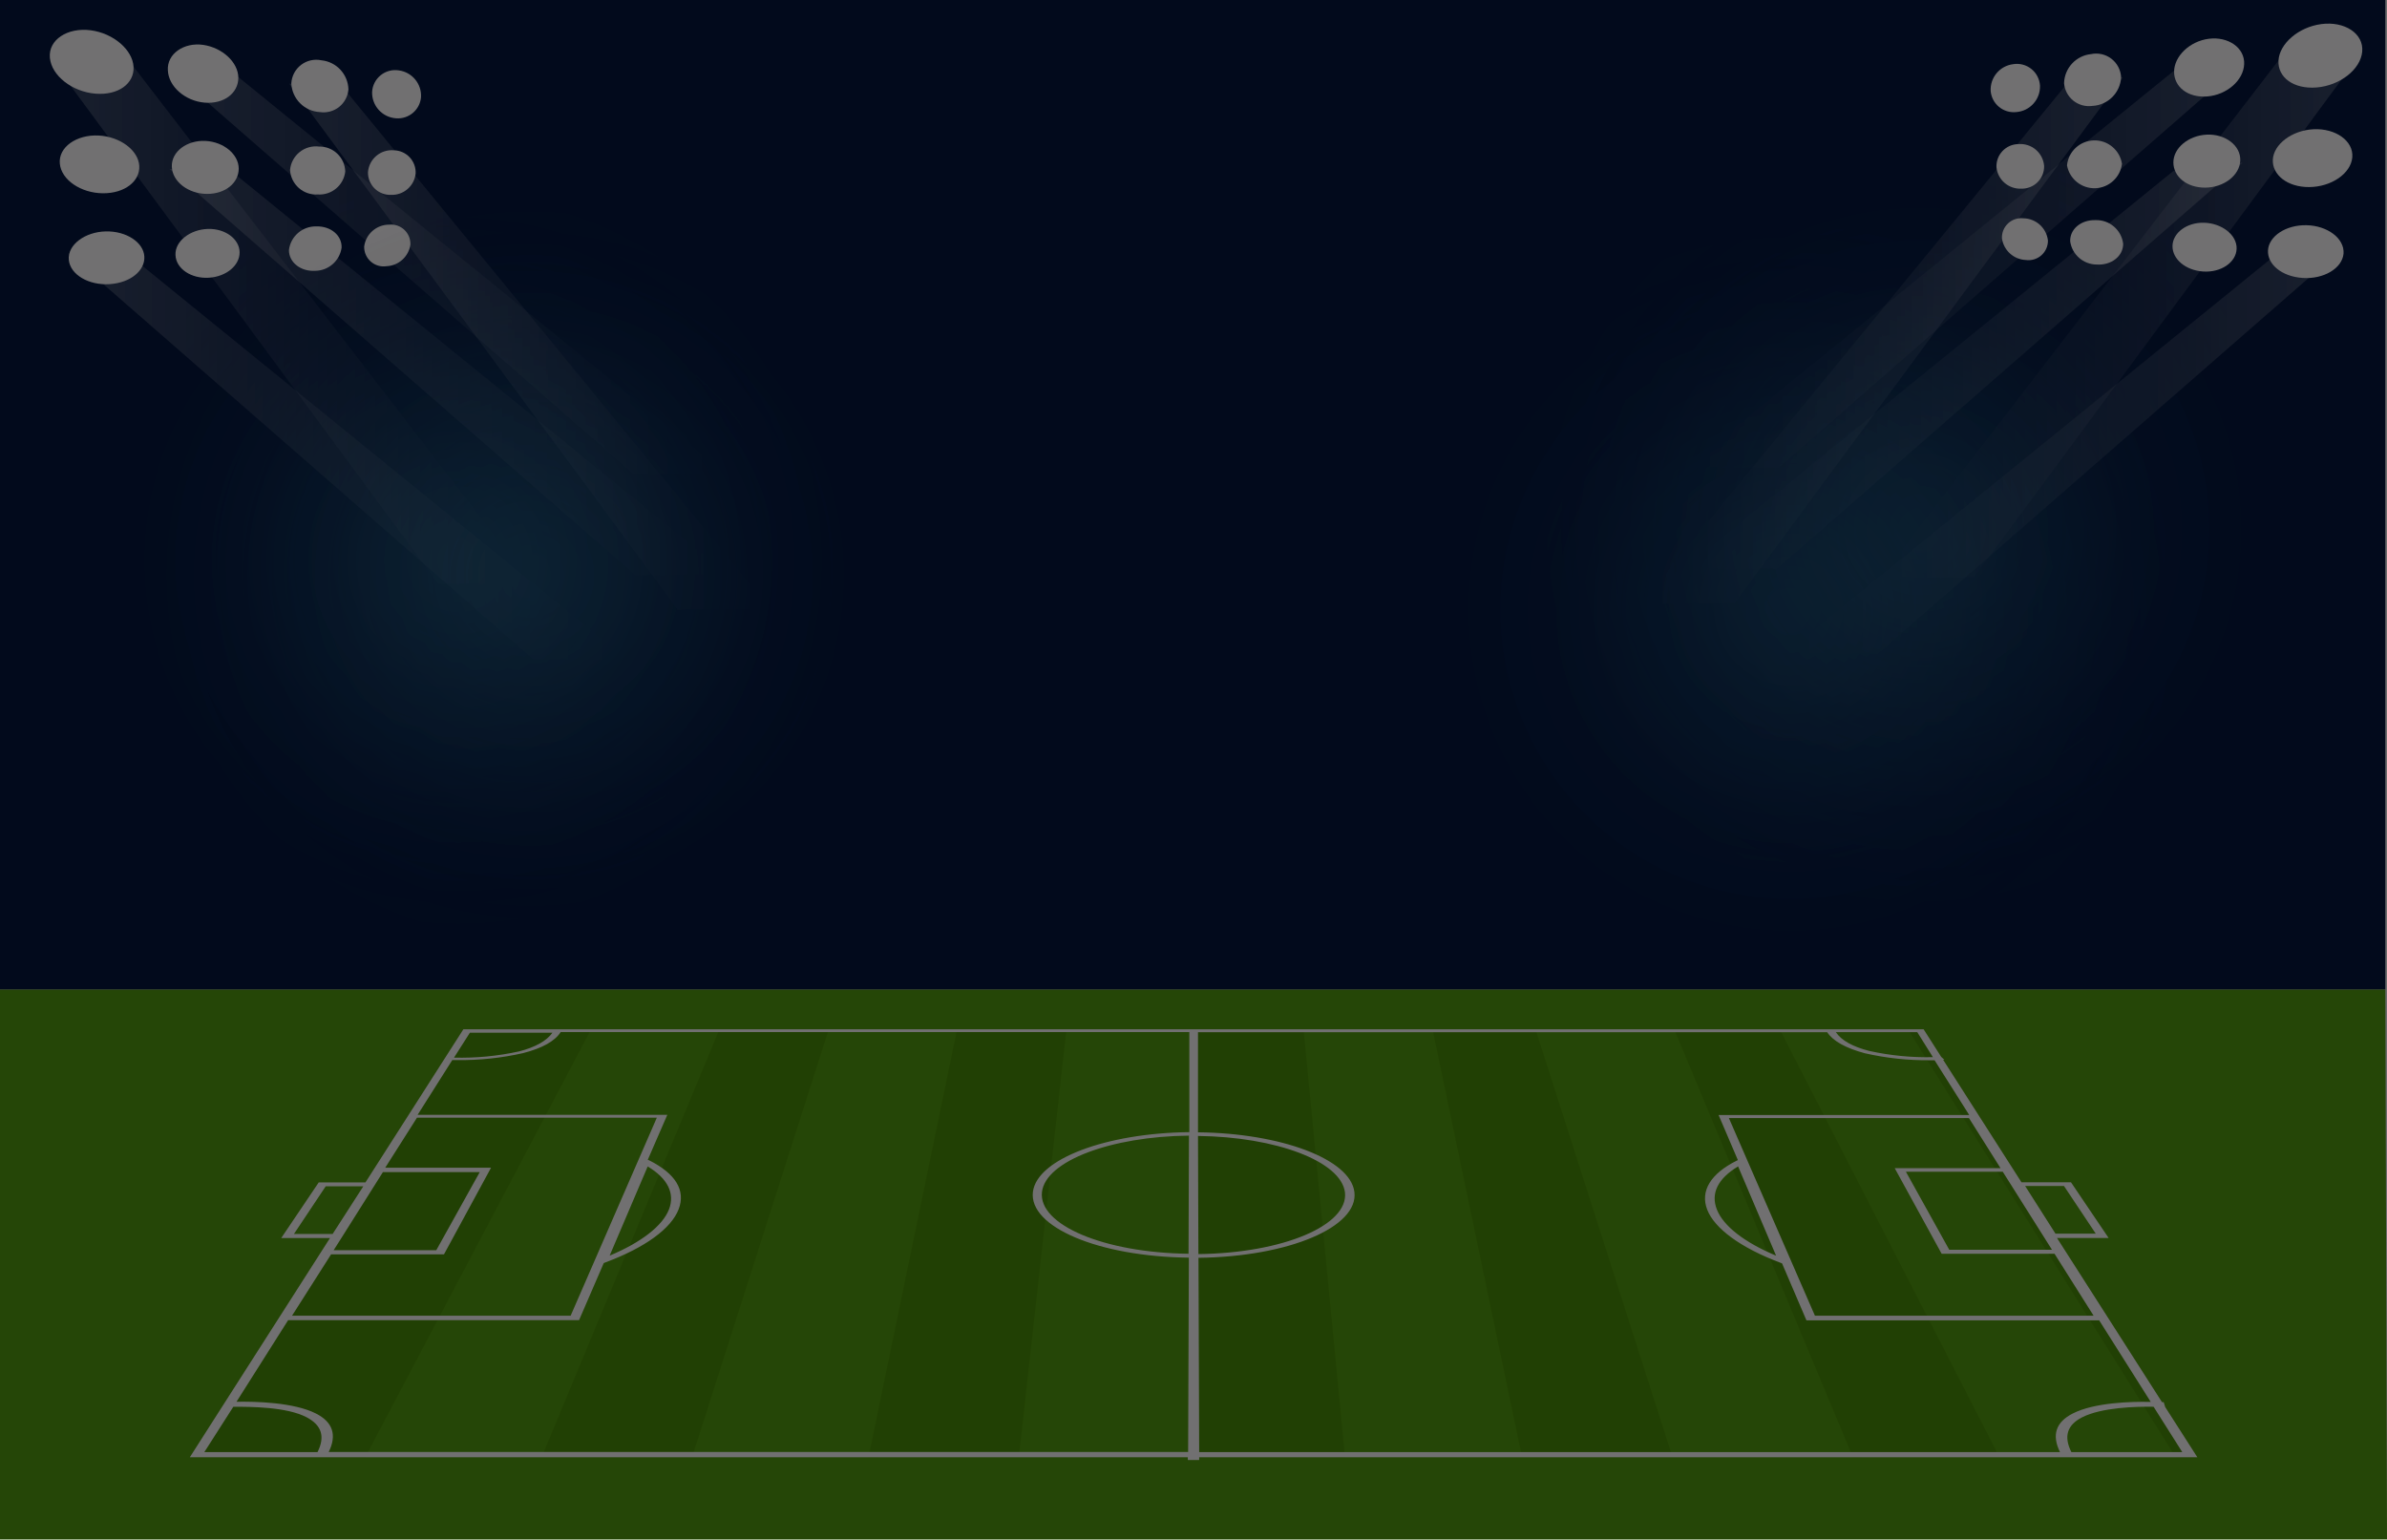
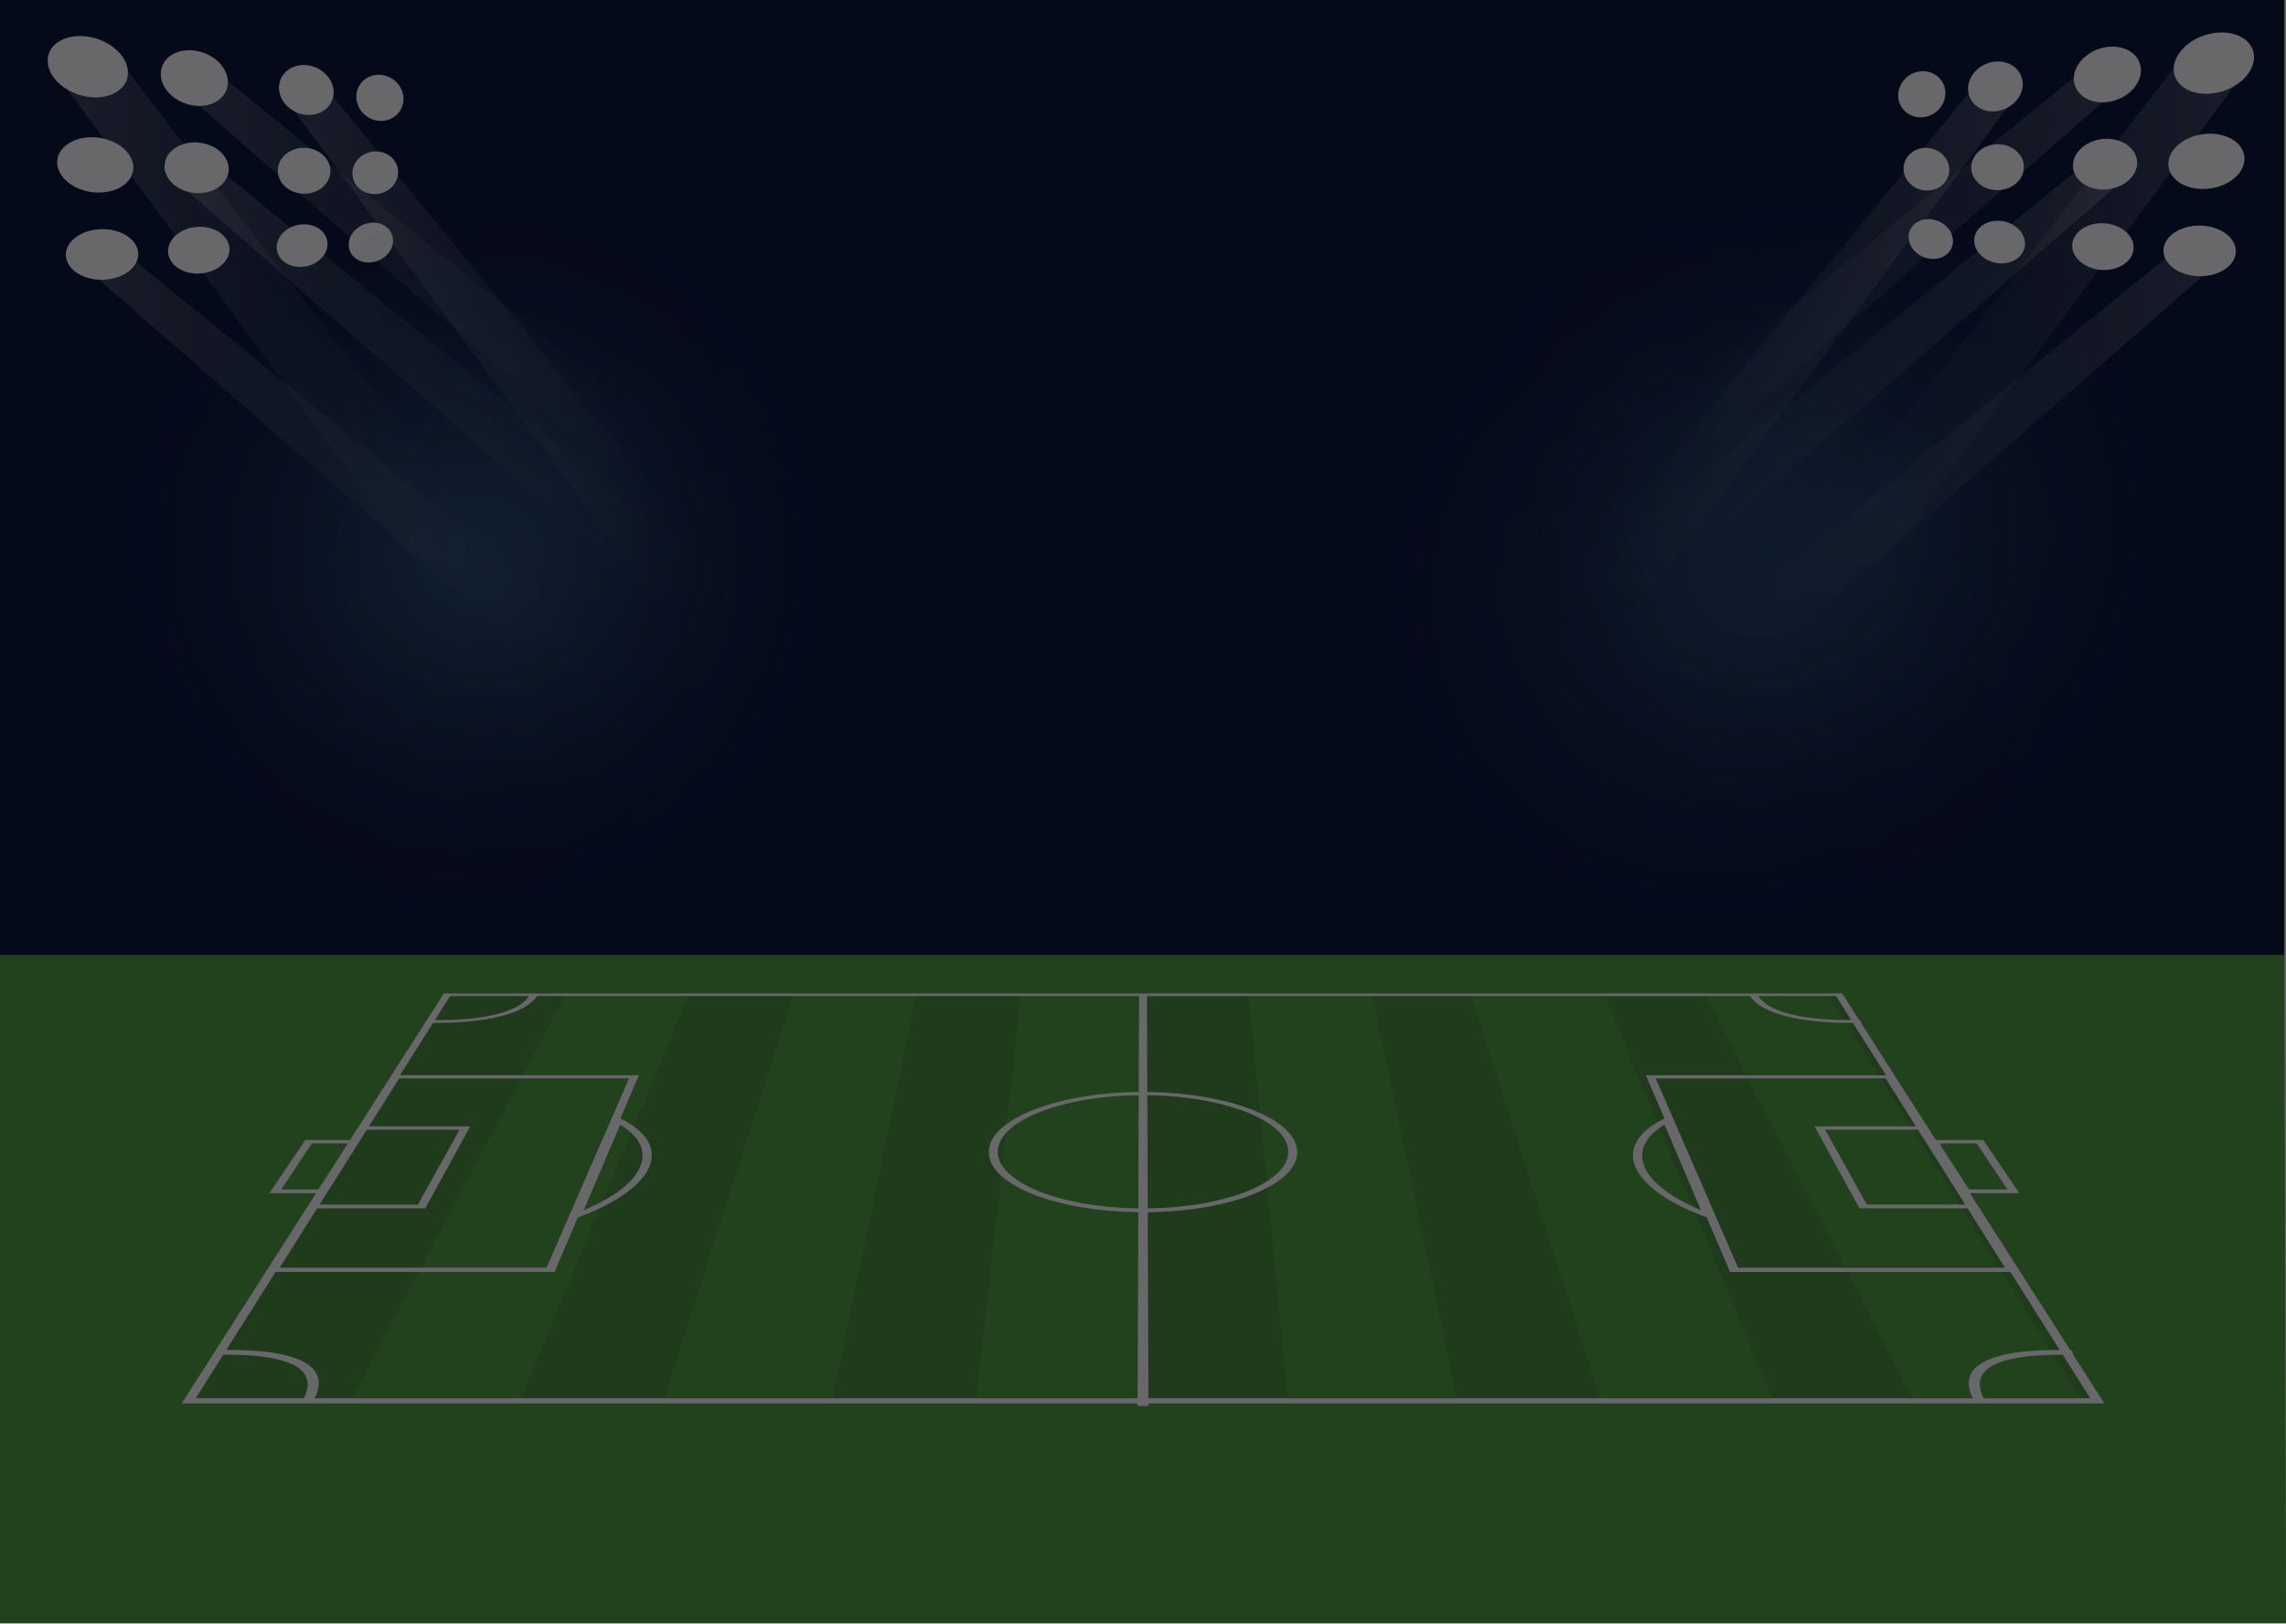
- <svg xmlns="http://www.w3.org/2000/svg" xmlns:xlink="http://www.w3.org/1999/xlink" viewBox="0 0 300.47 193.78">
+ <svg xmlns="http://www.w3.org/2000/svg" xmlns:xlink="http://www.w3.org/1999/xlink" viewBox="0 0 1920.86 1364">
  <defs>
-     <style>.cls-1{isolation:isolate;}.cls-2{fill:#03163e;}.cls-19,.cls-3,.cls-4,.cls-5{opacity:0.3;}.cls-3{fill:url(#radial-gradient);}.cls-4{fill:url(#radial-gradient-2);}.cls-5{fill:url(#radial-gradient-3);}.cls-6{fill:#549f0e;}.cls-7{fill:#4b9208;}.cls-8{fill:#fff;}.cls-10,.cls-11,.cls-12,.cls-13,.cls-14,.cls-15,.cls-16,.cls-17,.cls-18,.cls-9{opacity:0.2;}.cls-9{fill:url(#linear-gradient);}.cls-10{fill:url(#linear-gradient-2);}.cls-11{fill:url(#linear-gradient-3);}.cls-12{fill:url(#linear-gradient-4);}.cls-13{fill:url(#linear-gradient-5);}.cls-14{fill:url(#linear-gradient-6);}.cls-15{fill:url(#linear-gradient-7);}.cls-16{fill:url(#linear-gradient-8);}.cls-17{fill:url(#linear-gradient-9);}.cls-18{fill:url(#linear-gradient-10);}.cls-19{fill:url(#radial-gradient-4);}.cls-20{fill:#414042;opacity:0.75;mix-blend-mode:multiply;}</style>
-     <radialGradient id="radial-gradient" cx="225.31" cy="76.72" r="50" gradientUnits="userSpaceOnUse">
-       <stop offset="0.05" stop-color="#5ce2ff" stop-opacity="0.5" />
-       <stop offset="0.19" stop-color="#54d0ee" stop-opacity="0.46" />
-       <stop offset="0.44" stop-color="#40a1c1" stop-opacity="0.34" />
-       <stop offset="0.76" stop-color="#1e5479" stop-opacity="0.15" />
-       <stop offset="1" stop-color="#03163e" stop-opacity="0" />
+     <style>.cls-1{isolation:isolate;}.cls-2{fill:#0b183e;}.cls-19,.cls-3,.cls-4,.cls-5{opacity:0.3;}.cls-3{fill:url(#radial-gradient);}.cls-4{fill:url(#radial-gradient-2);}.cls-5{fill:url(#radial-gradient-3);}.cls-6{fill:#54a045;}.cls-7{fill:#4c9342;}.cls-8{fill:#fff;}.cls-10,.cls-11,.cls-12,.cls-13,.cls-14,.cls-15,.cls-16,.cls-17,.cls-18,.cls-9{opacity:0.2;}.cls-9{fill:url(#linear-gradient);}.cls-10{fill:url(#linear-gradient-2);}.cls-11{fill:url(#linear-gradient-3);}.cls-12{fill:url(#linear-gradient-4);}.cls-13{fill:url(#linear-gradient-5);}.cls-14{fill:url(#linear-gradient-6);}.cls-15{fill:url(#linear-gradient-7);}.cls-16{fill:url(#linear-gradient-8);}.cls-17{fill:url(#linear-gradient-9);}.cls-18{fill:url(#linear-gradient-10);}.cls-19{fill:url(#radial-gradient-4);}.cls-20{fill:#424143;opacity:0.8;mix-blend-mode:multiply;}</style>
+     <radialGradient id="radial-gradient" cx="1490.96" cy="707.91" r="62.22" gradientTransform="translate(-6225.29 -3137.55) scale(5.14 5.14)" gradientUnits="userSpaceOnUse">
+       <stop offset="0.05" stop-color="#77d0ee" stop-opacity="0.5" />
+       <stop offset="0.2" stop-color="#6dbfde" stop-opacity="0.45" />
+       <stop offset="0.46" stop-color="#5291b2" stop-opacity="0.33" />
+       <stop offset="0.8" stop-color="#27476b" stop-opacity="0.13" />
+       <stop offset="1" stop-color="#0b183e" stop-opacity="0" />
    </radialGradient>
-     <radialGradient id="radial-gradient-2" cx="57.69" cy="70.53" r="48.82" xlink:href="#radial-gradient" />
-     <radialGradient id="radial-gradient-3" cx="241.67" cy="66.64" r="50" xlink:href="#radial-gradient" />
-     <linearGradient id="linear-gradient" x1="21.34" y1="46.83" x2="91.7" y2="46.83" gradientUnits="userSpaceOnUse">
+     <radialGradient id="radial-gradient-2" cx="1283.71" cy="699.81" r="60.76" xlink:href="#radial-gradient" />
+     <radialGradient id="radial-gradient-3" cx="1511.32" cy="695.36" r="62.22" xlink:href="#radial-gradient" />
+     <linearGradient id="linear-gradient" x1="136.45" y1="305.69" x2="586.25" y2="305.69" gradientUnits="userSpaceOnUse">
      <stop offset="0.06" stop-color="#fff" />
      <stop offset="0.2" stop-color="#fff" stop-opacity="0.77" />
      <stop offset="0.36" stop-color="#fff" stop-opacity="0.54" />
      <stop offset="0.51" stop-color="#fff" stop-opacity="0.35" />
      <stop offset="0.66" stop-color="#fff" stop-opacity="0.2" />
      <stop offset="0.79" stop-color="#fff" stop-opacity="0.09" />
      <stop offset="0.91" stop-color="#fff" stop-opacity="0.02" />
      <stop offset="1" stop-color="#fff" stop-opacity="0" />
    </linearGradient>
-     <linearGradient id="linear-gradient-2" x1="6.28" y1="40.38" x2="66.9" y2="40.38" xlink:href="#linear-gradient" />
-     <linearGradient id="linear-gradient-3" x1="36.41" y1="43.62" x2="97.03" y2="43.62" xlink:href="#linear-gradient" />
-     <linearGradient id="linear-gradient-4" x1="21.11" y1="34.08" x2="91.47" y2="34.08" xlink:href="#linear-gradient" />
-     <linearGradient id="linear-gradient-5" x1="8.6" y1="57.49" x2="78.96" y2="57.49" xlink:href="#linear-gradient" />
-     <linearGradient id="linear-gradient-6" x1="2170.69" y1="39.6" x2="2231.31" y2="39.6" gradientTransform="matrix(-1, 0, 0, 1, 2468.03, 0)" xlink:href="#linear-gradient" />
-     <linearGradient id="linear-gradient-7" x1="2200.82" y1="42.84" x2="2261.44" y2="42.84" gradientTransform="matrix(-1, 0, 0, 1, 2468.03, 0)" xlink:href="#linear-gradient" />
-     <linearGradient id="linear-gradient-8" x1="2185.52" y1="33.3" x2="2255.88" y2="33.3" gradientTransform="matrix(-1, 0, 0, 1, 2468.03, 0)" xlink:href="#linear-gradient" />
-     <linearGradient id="linear-gradient-9" x1="2185.75" y1="46.05" x2="2256.11" y2="46.05" gradientTransform="matrix(-1, 0, 0, 1, 2468.03, 0)" xlink:href="#linear-gradient" />
-     <linearGradient id="linear-gradient-10" x1="2173.01" y1="56.71" x2="2243.37" y2="56.71" gradientTransform="matrix(-1, 0, 0, 1, 2468.03, 0)" xlink:href="#linear-gradient" />
-     <radialGradient id="radial-gradient-4" cx="66.72" cy="72.39" r="48.82" xlink:href="#radial-gradient" />
+     <linearGradient id="linear-gradient-2" x1="40.13" y1="264.45" x2="427.7" y2="264.45" xlink:href="#linear-gradient" />
+     <linearGradient id="linear-gradient-3" x1="232.76" y1="285.2" x2="620.33" y2="285.2" xlink:href="#linear-gradient" />
+     <linearGradient id="linear-gradient-4" x1="134.97" y1="224.2" x2="584.77" y2="224.2" xlink:href="#linear-gradient" />
+     <linearGradient id="linear-gradient-5" x1="54.96" y1="373.85" x2="504.76" y2="373.85" xlink:href="#linear-gradient" />
+     <linearGradient id="linear-gradient-6" x1="-1191.52" y1="261.45" x2="-803.95" y2="261.45" gradientTransform="matrix(-1, 0, 0, 1, 702.39, 0)" xlink:href="#linear-gradient" />
+     <linearGradient id="linear-gradient-7" x1="-998.9" y1="282.2" x2="-611.33" y2="282.2" gradientTransform="matrix(-1, 0, 0, 1, 702.39, 0)" xlink:href="#linear-gradient" />
+     <linearGradient id="linear-gradient-8" x1="-1096.69" y1="221.2" x2="-646.89" y2="221.2" gradientTransform="matrix(-1, 0, 0, 1, 702.39, 0)" xlink:href="#linear-gradient" />
+     <linearGradient id="linear-gradient-9" x1="-1095.21" y1="302.69" x2="-645.41" y2="302.69" gradientTransform="matrix(-1, 0, 0, 1, 702.39, 0)" xlink:href="#linear-gradient" />
+     <linearGradient id="linear-gradient-10" x1="-1176.7" y1="370.85" x2="-726.9" y2="370.85" gradientTransform="matrix(-1, 0, 0, 1, 702.39, 0)" xlink:href="#linear-gradient" />
+     <radialGradient id="radial-gradient-4" cx="1294.95" cy="702.13" r="60.76" xlink:href="#radial-gradient" />
  </defs>
  <g class="cls-1">
    <g id="Layer_1" data-name="Layer 1">
-       <rect id="blue-bg" class="cls-2" width="300.26" height="124.58" />
-       <ellipse id="light2" class="cls-3" cx="225.31" cy="76.72" rx="49.43" ry="50.56" />
-       <ellipse id="light4" class="cls-4" cx="57.69" cy="70.53" rx="48.27" ry="49.37" />
-       <ellipse id="light2-2" data-name="light2" class="cls-5" cx="241.67" cy="66.64" rx="49.43" ry="50.56" />
-       <g id="pitch">
-         <polygon class="cls-6" points="300.47 193.78 0 193.78 0 124.58 300.26 124.58 300.47 193.78" />
-         <polygon class="cls-7" points="45.96 183.47 23.87 183.47 59.15 129.93 74.4 129.58 45.96 183.47" />
-         <polygon class="cls-7" points="87.32 182.8 68.45 182.8 90.56 129.58 104.32 129.58 87.32 182.8" />
-         <polygon class="cls-7" points="128.32 182.8 109.32 183.47 120.48 129.58 134.24 129.58 128.32 182.8" />
-         <polygon class="cls-7" points="169.31 183.47 150.95 182.8 150.8 129.58 164.09 129.58 169.31 183.47" />
-         <polygon class="cls-7" points="210.33 182.8 191.46 182.8 180.4 129.93 193.4 129.93 210.33 182.8" />
-         <polygon class="cls-7" points="251.36 182.8 233.25 183.47 210.75 129.58 224.03 129.58 251.36 182.8" />
-         <polygon class="cls-7" points="276.6 183.47 273.89 183.47 240.16 129.58 242.13 129.58 276.6 183.47" />
-         <path class="cls-8" d="M265.42,155.83l-4.73-7h-6.23l-9.86-15.42h0.15l-0.39-.36-2.22-3.48H58.33l-2.45,3.83h0L46,148.85H40.12l-4.72,7h6.14L28.32,176.52h0v0l-4.43,6.93H149.52v0.34h1.43v-0.34H276.6l-4.05-6.33-0.19-.61h-0.21l-13.22-20.67h6.49Zm-10.5-6.53h4.89l4,6h-5.07Zm-3.1-2.25H238.5l5.91,10.78h14.21l4.92,7.8H228.46l-10.83-24.88h30.22Zm0.28,0.45,6.2,9.83H245.37l-5.46-9.83H252.1Zm-8.79-14.42a33.67,33.67,0,0,1-8-.78c-2.11-.54-3.52-1.33-4.22-2.37h10.25Zm-93.7,24.75c-10.72-.13-18.92-3.66-18.45-7.77,0.46-3.92,8.7-7,18.5-7.1ZM150.8,143c9.8,0.11,18,3.18,18.5,7.1,0.48,4.12-7.73,7.64-18.45,7.77Zm-81.26-13c-0.7,1-2.12,1.83-4.22,2.36a34,34,0,0,1-8.17.78l2-3.14H69.54Zm-26.6,25.9,4.41-7,0.85-1.35H60.39l-5.47,9.83H42Zm-1.26,2H55.89L61.81,147H48.49l4-6.3H82.68L71.83,165.63H36.76ZM37,155.34l4-6h4.73l-3.86,6H37Zm-7.63,21.75c2.17,0,6.71,0,9.24,1.33,1.88,1,2.34,2.42,1.36,4.38H25.72Zm12,5.71c1.07-2.16.52-3.78-1.6-4.86-2.81-1.42-7.64-1.52-10-1.48l6.5-10.27H72.89L76,159l0.23-.09c5-1.87,8.25-4.25,9.19-6.67s-0.43-4.53-3.7-6.17L81.54,146,84,140.34H52.57l4.36-6.89H57.6a35.48,35.48,0,0,0,8.25-.88c2.39-.61,4-1.5,4.73-2.65h79.13l0,12.6c-10.4.11-19.17,3.36-19.69,7.52-0.54,4.39,8.2,8.15,19.63,8.28l-0.09,24.46H41.36Zm35.37-24.73,4.79-11.23c2.51,1.5,3.47,3.4,2.67,5.43S80.75,156.39,76.73,158.07Zm184,24.73c-1-2-.52-3.42,1.35-4.38,2.45-1.25,6.81-1.37,9-1.33l3.61,5.71h-14Zm0.17-4.86c-2.12,1.08-2.67,2.7-1.6,4.86H150.95l-0.09-24.46c11.43-.14,20.17-3.9,19.63-8.28-0.51-4.16-9.28-7.41-19.69-7.52l0-12.6H230c0.76,1.14,2.35,2,4.74,2.65a35.49,35.49,0,0,0,8.25.88h0.53l4.36,6.89H216.33l2.43,5.68-0.15.07c-3.28,1.64-4.62,3.82-3.71,6.17s4.18,4.79,9.19,6.67l0.23,0.09,3.07,7.17h36.85l6.49,10.27C268.29,176.42,263.64,176.55,260.91,177.94Zm-42.12-31.1,4.78,11.23c-4-1.68-6.63-3.73-7.45-5.8S216.28,148.34,218.78,146.84Z" />
-       </g>
-       <polygon class="cls-9" points="21.34 21.26 79.96 72.39 91.7 72.39 30 22.26 21.34 21.26" />
-       <polygon class="cls-10" points="6.28 7.28 55.16 73.48 66.9 73.48 16.82 8.4 6.28 7.28" />
-       <path class="cls-8" d="M46.84,11.57a3.23,3.23,0,0,0,3,3.32A2.92,2.92,0,0,0,53,12.23,3.23,3.23,0,0,0,50.2,8.86,2.91,2.91,0,0,0,46.84,11.57Z" />
-       <path class="cls-8" d="M36.67,10.5a3.8,3.8,0,0,0,3.6,3.61,3.14,3.14,0,0,0,3.59-2.85,3.78,3.78,0,0,0-3.4-3.67A3.14,3.14,0,0,0,36.67,10.5Z" />
-       <path class="cls-8" d="M46.32,21.67a2.8,2.8,0,0,0,2.9,2.86,3,3,0,0,0,3.1-2.69,2.79,2.79,0,0,0-2.75-2.92A3,3,0,0,0,46.32,21.67Z" />
-       <path class="cls-8" d="M36.51,21.4A3.28,3.28,0,0,0,40,24.48a3.26,3.26,0,0,0,3.46-2.89,3.24,3.24,0,0,0-3.29-3.14A3.26,3.26,0,0,0,36.51,21.4Z" />
-       <path class="cls-8" d="M45.84,31.05a2.45,2.45,0,0,0,2.82,2.46,3.17,3.17,0,0,0,3-2.72A2.43,2.43,0,0,0,49,28.28,3.16,3.16,0,0,0,45.84,31.05Z" />
-       <path class="cls-8" d="M36.37,31.48c0,1.57,1.5,2.73,3.34,2.61A3.39,3.39,0,0,0,43,31.18c0.06-1.52-1.34-2.73-3.18-2.68A3.39,3.39,0,0,0,36.37,31.48Z" />
-       <path class="cls-8" d="M21.13,8.85c0.08,2.05,2.19,3.87,4.63,4.07S30,11.72,30,9.79,28,6,25.58,5.65,21,6.77,21.13,8.85Z" />
-       <path class="cls-8" d="M6.28,7.28C6.49,9.54,9.1,11.55,12,11.79s4.93-1.28,4.81-3.39-2.5-4.21-5.4-4.59S6.06,5,6.28,7.28Z" />
-       <path class="cls-8" d="M21.63,21c0.08,1.88,2.08,3.4,4.42,3.41s4-1.4,4-3.18-1.86-3.37-4.18-3.49S21.55,19.08,21.63,21Z" />
-       <path class="cls-8" d="M7.53,20.6c0.19,2.05,2.66,3.71,5.42,3.73s4.69-1.52,4.58-3.45-2.37-3.68-5.12-3.82S7.33,18.51,7.53,20.6Z" />
-       <path class="cls-8" d="M22.09,32.11c0.07,1.73,2,3,4.22,2.85s3.87-1.57,3.85-3.21-1.78-3-4-2.93S22,30.36,22.09,32.11Z" />
-       <path class="cls-8" d="M8.66,32.71c0.18,1.87,2.51,3.23,5.14,3.06s4.47-1.71,4.37-3.48-2.25-3.22-4.86-3.16S8.49,30.81,8.66,32.71Z" />
-       <polygon class="cls-11" points="36.41 10.53 85.29 76.72 97.03 76.72 43.67 11.6 36.41 10.53" />
-       <polygon class="cls-12" points="21.11 8.52 79.73 59.65 91.47 59.65 29.77 9.51 21.11 8.52" />
-       <polygon class="cls-13" points="8.6 31.93 67.21 83.06 78.96 83.06 17.25 32.92 8.6 31.93" />
-       <polygon class="cls-14" points="297.35 6.5 248.47 72.69 236.72 72.69 286.81 7.61 297.35 6.5" />
-       <path class="cls-8" d="M256.79,10.79a3.23,3.23,0,0,1-3,3.32,2.92,2.92,0,0,1-3.21-2.66,3.23,3.23,0,0,1,2.83-3.37A2.91,2.91,0,0,1,256.79,10.79Z" />
-       <path class="cls-8" d="M267,9.72a3.8,3.8,0,0,1-3.6,3.61,3.14,3.14,0,0,1-3.58-2.85,3.78,3.78,0,0,1,3.4-3.67A3.14,3.14,0,0,1,267,9.72Z" />
-       <path class="cls-8" d="M257.31,20.89a2.8,2.8,0,0,1-2.9,2.86,3,3,0,0,1-3.1-2.69,2.79,2.79,0,0,1,2.75-2.92A3,3,0,0,1,257.31,20.89Z" />
-       <path class="cls-8" d="M267.11,20.62a3.5,3.5,0,0,1-6.92.19A3.49,3.49,0,0,1,267.11,20.62Z" />
-       <path class="cls-8" d="M257.79,30.27A2.45,2.45,0,0,1,255,32.73,3.17,3.17,0,0,1,252,30a2.43,2.43,0,0,1,2.68-2.52A3.16,3.16,0,0,1,257.79,30.27Z" />
-       <path class="cls-8" d="M267.26,30.69c0,1.57-1.5,2.73-3.34,2.61a3.39,3.39,0,0,1-3.33-2.91c-0.06-1.52,1.34-2.73,3.18-2.68A3.39,3.39,0,0,1,267.26,30.69Z" />
-       <path class="cls-8" d="M282.49,8.07c-0.08,2.05-2.19,3.87-4.63,4.07s-4.21-1.2-4.19-3.13,1.95-3.82,4.37-4.13S282.58,6,282.49,8.07Z" />
-       <path class="cls-8" d="M297.35,6.5c-0.21,2.26-2.82,4.27-5.73,4.51s-4.93-1.28-4.81-3.39,2.5-4.21,5.4-4.59S297.56,4.2,297.35,6.5Z" />
-       <path class="cls-8" d="M282,20.21c-0.08,1.88-2.08,3.4-4.42,3.41s-4-1.4-4-3.18,1.86-3.37,4.18-3.49S282.07,18.3,282,20.21Z" />
-       <path class="cls-8" d="M296.1,19.82c-0.19,2.05-2.66,3.71-5.42,3.73S286,22,286.1,20.09s2.37-3.68,5.12-3.82S296.29,17.73,296.1,19.82Z" />
-       <path class="cls-8" d="M281.54,31.33c-0.07,1.73-2,3-4.22,2.85s-3.87-1.57-3.85-3.21,1.78-3,4-2.93S281.61,29.58,281.54,31.33Z" />
-       <path class="cls-8" d="M295,31.93c-0.18,1.87-2.51,3.23-5.14,3.06s-4.47-1.71-4.37-3.48,2.25-3.22,4.86-3.16S295.14,30,295,31.93Z" />
-       <polygon class="cls-15" points="267.22 9.74 218.34 75.94 206.59 75.94 259.95 10.82 267.22 9.74" />
-       <polygon class="cls-16" points="282.51 7.73 223.9 58.86 212.15 58.86 273.86 8.73 282.51 7.73" />
-       <polygon class="cls-17" points="282.28 20.48 223.67 71.61 211.92 71.61 273.63 21.48 282.28 20.48" />
-       <polygon class="cls-18" points="295.03 31.14 236.41 82.27 224.67 82.27 286.38 32.14 295.03 31.14" />
-       <ellipse id="light4-2" data-name="light4" class="cls-19" cx="66.72" cy="72.39" rx="48.27" ry="49.37" />
-       <rect class="cls-20" width="300.47" height="193.78" />
+       <rect id="blue-bg" class="cls-2" width="1919.51" height="802.72" />
+       <ellipse id="light2" class="cls-3" cx="1433.41" cy="498.79" rx="316.02" ry="323.2" />
+       <ellipse id="light4" class="cls-4" cx="368.79" cy="457.18" rx="308.58" ry="315.59" />
+       <ellipse id="light2-2" data-name="light2" class="cls-5" cx="1537.98" cy="434.36" rx="316.02" ry="323.2" />
+       <polygon class="cls-6" points="1920.86 1364 0 1364 0 802.72 1919.51 802.72 1920.86 1364" />
+       <polygon class="cls-7" points="293.83 1179.19 152.62 1179.19 378.13 836.97 475.63 834.7 293.83 1179.19" />
+       <polygon class="cls-7" points="558.21 1174.93 437.61 1174.93 578.9 834.7 666.91 834.7 558.21 1174.93" />
+       <polygon class="cls-7" points="820.34 1174.93 698.86 1179.19 770.19 834.7 858.2 834.7 820.34 1174.93" />
+       <polygon class="cls-7" points="1082.4 1179.19 964.98 1174.93 964.06 834.7 1049 834.7 1082.4 1179.19" />
+       <polygon class="cls-7" points="1344.6 1174.93 1224 1174.93 1153.24 836.97 1236.39 836.97 1344.6 1174.93" />
+       <polygon class="cls-7" points="1606.89 1174.93 1491.14 1179.19 1347.28 834.7 1432.22 834.7 1606.89 1174.93" />
+       <polygon class="cls-7" points="1768.25 1179.19 1750.93 1179.19 1535.35 834.7 1547.94 834.7 1768.25 1179.19" />
+       <path class="cls-8" d="M1698.3,1002.55L1668,957.89h-39.8l-63.05-98.59,1,0-2.49-2.33-14.21-22.22h-1175l-15.66,24.49-0.07.06h0l-63.08,98.64H258l-30.18,44.66H267.1l-84.56,132.22h0l0,0.1-28.34,44.31H957.38v2.14h9.14v-2.14h803.25l-25.9-40.5-1.21-3.92-1.34-.08-84.51-132.15h41.51Zm-67.12-41.74h31.28l25.87,38.59H1655.9Zm-19.83-14.41h-85.13l37.76,68.94h90.82l31.43,49.87H1462l-69.23-159.08H1586Zm1.8,2.85,39.62,62.86h-82.64l-34.88-62.86h77.9ZM1557,857.08c-10.81.13-32.82-.3-51.2-5-13.46-3.43-22.52-8.53-27-15.13h65.5ZM958,1015.33c-68.51-.86-121-23.37-117.93-49.7,2.91-25.07,55.59-44.68,118.27-45.4Zm7.6-95.09c62.68,0.72,115.36,20.33,118.27,45.4,3.06,26.33-49.42,48.84-117.93,49.7ZM446.09,837c-4.48,6.59-13.52,11.69-27,15.12-18.9,4.83-41.75,5.14-52.2,5L379.64,837h66.45Zm-170,165.58,28.19-44.66,5.45-8.64h77.9l-34.94,62.86H270ZM268,1015.34h90.82l37.82-68.94H311.51l25.42-40.27H530.11L460.72,1065.2H236.51Zm-30.2-15.94,25.79-38.59h30.21l-24.68,38.59H237.79Zm-48.77,139c13.85-.27,42.9.24,59.1,8.49,12,6.12,15,15.49,8.72,28H166Zm76.91,36.49c6.84-13.79,3.35-24.18-10.24-31.07-17.95-9.09-48.83-9.74-64.13-9.43l41.52-65.67H467.5l19.66-45.85,1.46-.55c32-12,52.76-27.16,58.78-42.61,5.85-15-2.72-29-23.67-39.45l-0.93-.47,15.58-36.33H337.57l27.85-44c1.3,0,2.75,0,4.35,0,12.67,0,34.05-.84,52.72-5.61,15.26-3.9,25.42-9.61,30.27-16.91H958.62l-0.29,80.57c-66.51.71-122.58,21.48-125.86,48.1-3.46,28,52.4,52.08,125.5,52.95l-0.56,156.34H265.93ZM492,1016.85l30.65-71.79c16,9.59,22.18,21.73,17,34.69C534.45,993,517.75,1006.08,492,1016.85Zm1176.31,158.07c-6.26-12.5-3.31-21.87,8.66-28,15.66-8,43.54-8.73,57.85-8.52l23.08,36.5h-89.59Zm1.12-31.07c-13.58,6.89-17.07,17.28-10.21,31.07H966.49l-0.57-156.34c73.1-.86,129-24.91,125.5-52.95-3.28-26.62-59.36-47.38-125.86-48.1L965.27,837h506.81c4.86,7.3,15,13,30.29,16.91,18.67,4.77,40.06,5.61,52.73,5.61l3.38,0,27.84,44h-201.8l15.54,36.32-0.93.47c-21,10.48-29.55,24.44-23.71,39.45,6,15.45,26.72,30.64,58.74,42.61l1.46,0.55,19.62,45.85H1690.8l41.51,65.65C1716.64,1134.16,1686.93,1135,1669.47,1143.86ZM1400.18,945.06l30.57,71.79c-25.7-10.77-42.39-23.83-47.65-37.11C1378,966.8,1384.14,954.66,1400.18,945.06Z" transform="translate(-1.51)" />
+       <polygon class="cls-9" points="136.45 142.26 511.17 469.13 586.25 469.13 191.77 148.63 136.45 142.26" />
+       <polygon class="cls-10" points="40.13 52.86 352.63 476.04 427.7 476.04 107.5 59.99 40.13 52.86" />
+       <polygon class="cls-11" points="232.75 73.61 545.25 496.79 620.33 496.79 279.19 80.47 232.75 73.61" />
+       <polygon class="cls-12" points="134.97 60.77 509.69 387.63 584.77 387.63 190.29 67.14 134.97 60.77" />
+       <polygon class="cls-13" points="54.96 210.42 429.68 537.29 504.76 537.29 110.28 216.79 54.96 210.42" />
+       <polygon class="cls-14" points="1893.91 49.86 1581.42 473.04 1506.34 473.04 1826.54 56.99 1893.91 49.86" />
+       <polygon class="cls-15" points="1701.29 70.61 1388.8 493.79 1313.72 493.79 1654.85 77.47 1701.29 70.61" />
+       <polygon class="cls-16" points="1799.08 57.76 1424.35 384.63 1349.27 384.63 1743.75 64.14 1799.08 57.76" />
+       <polygon class="cls-17" points="1797.59 139.26 1422.87 466.13 1347.79 466.13 1742.27 145.63 1797.59 139.26" />
+       <path class="cls-8" d="M300.94,80.31c-0.56,10.86,8.12,20.32,19.09,21.22,10.68,0.88,19.75-6.71,20.51-17S333.33,64.39,322.45,63C311.27,61.51,301.51,69.32,300.94,80.31Z" transform="translate(-1.51)" />
+       <path class="cls-8" d="M235.94,73.43c-0.17,11.76,10.28,22,23,23.09,12.35,1,22.47-7.1,22.92-18.22s-9.14-21.8-21.76-23.45C247.08,53.15,236.11,61.52,235.94,73.43Z" transform="translate(-1.51)" />
+       <path class="cls-8" d="M297.64,144.85c-0.52,10.09,7.9,18.22,18.53,18.28,10.36,0.06,19.14-7.61,19.85-17.23s-7-18.11-17.6-18.64C307.58,126.73,298.16,134.64,297.64,144.85Z" transform="translate(-1.51)" />
+       <path class="cls-8" d="M234.93,143.12c-0.16,10.86,9.91,19.61,22.16,19.68,11.92,0.07,21.67-8.15,22.09-18.46s-8.85-19.48-21-20.09C245.64,123.63,235.09,132.12,234.93,143.12Z" transform="translate(-1.51)" />
+       <path class="cls-8" d="M294.56,204.84c-0.48,9.39,7.69,16.37,18,15.7,10.06-.65,18.56-8.38,19.22-17.36s-6.89-16.32-17.13-16.08C304.16,187.35,295,195.34,294.56,204.84Z" transform="translate(-1.51)" />
+       <path class="cls-8" d="M234,207.54c-0.15,10.05,9.56,17.48,21.38,16.71,11.51-.75,20.93-9,21.32-18.61s-8.58-17.43-20.33-17.14C244.3,188.78,234.15,197.36,234,207.54Z" transform="translate(-1.51)" />
+       <path class="cls-8" d="M136.6,62.92c0.54,13.14,14,24.71,29.6,26,15.11,1.24,26.92-7.67,26.8-20-0.12-12.52-12.44-24.4-28-26.42C149,40.37,136.05,49.58,136.6,62.92Z" transform="translate(-1.51)" />
+       <path class="cls-8" d="M41.65,52.86c1.36,14.47,18,27.3,36.64,28.83,18,1.48,31.49-8.18,30.73-21.7-0.78-13.73-16-26.91-34.54-29.33C55.25,28.16,40.27,38.16,41.65,52.86Z" transform="translate(-1.51)" />
+       <path class="cls-8" d="M139.8,140.49c0.5,12,13.33,21.72,28.24,21.8,14.46,0.08,25.78-9,25.67-20.32-0.11-11.51-11.9-21.55-26.74-22.29C151.66,118.92,139.3,128.3,139.8,140.49Z" transform="translate(-1.51)" />
+       <path class="cls-8" d="M49.64,138c1.23,13.13,17,23.72,34.63,23.82,17.08,0.1,30-9.71,29.26-22.05-0.71-12.53-15.13-23.51-32.73-24.39C62.59,114.46,48.39,124.67,49.64,138Z" transform="translate(-1.51)" />
+       <path class="cls-8" d="M142.73,211.62c0.46,11,12.71,19.12,27,18.19,13.87-.9,24.74-10,24.63-20.5s-11.4-19.07-25.62-18.73C154.1,190.93,142.27,200.42,142.73,211.62Z" transform="translate(-1.51)" />
+       <path id="bottom_light" data-name="bottom light" class="cls-8" d="M56.9,215.45c1.12,12,16,20.65,32.83,19.56,16.26-1.06,28.57-10.95,27.93-22.27-0.65-11.48-14.36-20.59-31.09-20.19C69.27,193,55.76,203.29,56.9,215.45Z" transform="translate(-1.51)" />
+       <polygon id="light_beam" data-name="light beam" class="cls-18" points="1879.09 207.42 1504.36 534.29 1429.29 534.29 1823.76 213.79 1879.09 207.42" />
+       <ellipse id="light4-2" data-name="light4" class="cls-19" cx="426.54" cy="469.13" rx="308.58" ry="315.59" />
+       <path class="cls-8" d="M1636.13,77.31c0.56,10.86-8.12,20.32-19.09,21.22-10.68.88-19.75-6.71-20.51-17s7.21-20.12,18.09-21.54C1625.8,58.51,1635.57,66.32,1636.13,77.31Z" transform="translate(-1.51)" />
+       <path class="cls-8" d="M1701.13,70.43c0.17,11.76-10.28,22-23,23.09-12.35,1-22.47-7.1-22.92-18.22s9.14-21.8,21.76-23.45C1690,50.15,1701,58.52,1701.13,70.43Z" transform="translate(-1.51)" />
+       <path class="cls-8" d="M1639.44,141.85c0.52,10.09-7.9,18.22-18.53,18.28-10.36.06-19.14-7.61-19.85-17.23s7-18.11,17.6-18.64C1629.49,123.72,1638.91,131.64,1639.44,141.85Z" transform="translate(-1.51)" />
+       <path class="cls-8" d="M1702.14,140.12c0.16,10.86-9.91,19.61-22.16,19.68-11.92.07-21.67-8.15-22.09-18.46s8.85-19.48,21-20.09C1691.43,120.62,1702,129.12,1702.14,140.12Z" transform="translate(-1.51)" />
+       <path class="cls-8" d="M1642.51,201.84c0.48,9.39-7.69,16.37-18,15.7-10.06-.65-18.56-8.38-19.22-17.36s6.89-16.32,17.13-16.08C1632.91,184.35,1642,192.34,1642.51,201.84Z" transform="translate(-1.51)" />
+       <path class="cls-8" d="M1703.07,204.54c0.15,10.05-9.56,17.48-21.38,16.71-11.51-.75-20.93-9-21.32-18.61s8.58-17.43,20.33-17.14C1692.77,185.78,1702.93,194.36,1703.07,204.54Z" transform="translate(-1.51)" />
+       <path class="cls-8" d="M1800.47,59.91c-0.54,13.14-14,24.71-29.6,26-15.11,1.24-26.92-7.67-26.8-20,0.12-12.52,12.44-24.4,28-26.42C1788.07,37.37,1801,46.58,1800.47,59.91Z" transform="translate(-1.51)" />
+       <path class="cls-8" d="M1895.42,49.86c-1.36,14.47-18,27.3-36.64,28.83-18,1.48-31.49-8.18-30.73-21.7,0.78-13.73,16-26.91,34.54-29.33C1881.82,25.16,1896.8,35.16,1895.42,49.86Z" transform="translate(-1.51)" />
+       <path class="cls-8" d="M1797.27,137.49c-0.5,12-13.33,21.72-28.24,21.8-14.46.08-25.78-9-25.67-20.32,0.11-11.51,11.9-21.55,26.74-22.29C1785.41,115.92,1797.77,125.3,1797.27,137.49Z" transform="translate(-1.51)" />
+       <path class="cls-8" d="M1887.43,135c-1.23,13.13-17,23.72-34.63,23.82-17.08.1-30-9.71-29.26-22.05,0.71-12.53,15.13-23.51,32.73-24.39C1874.48,111.46,1888.69,121.67,1887.43,135Z" transform="translate(-1.51)" />
+       <path class="cls-8" d="M1794.34,208.62c-0.46,11-12.71,19.12-27,18.19-13.87-.9-24.74-10-24.63-20.5s11.4-19.07,25.62-18.73C1783,187.93,1794.8,197.42,1794.34,208.62Z" transform="translate(-1.51)" />
+       <path class="cls-8" d="M1880.17,212.45c-1.12,12-16,20.65-32.83,19.56-16.26-1.06-28.57-10.95-27.93-22.27,0.65-11.48,14.36-20.59,31.09-20.19C1867.8,190,1881.31,200.29,1880.17,212.45Z" transform="translate(-1.51)" />
+       <rect class="cls-20" width="1920.86" height="1364" />
    </g>
  </g>
</svg>
